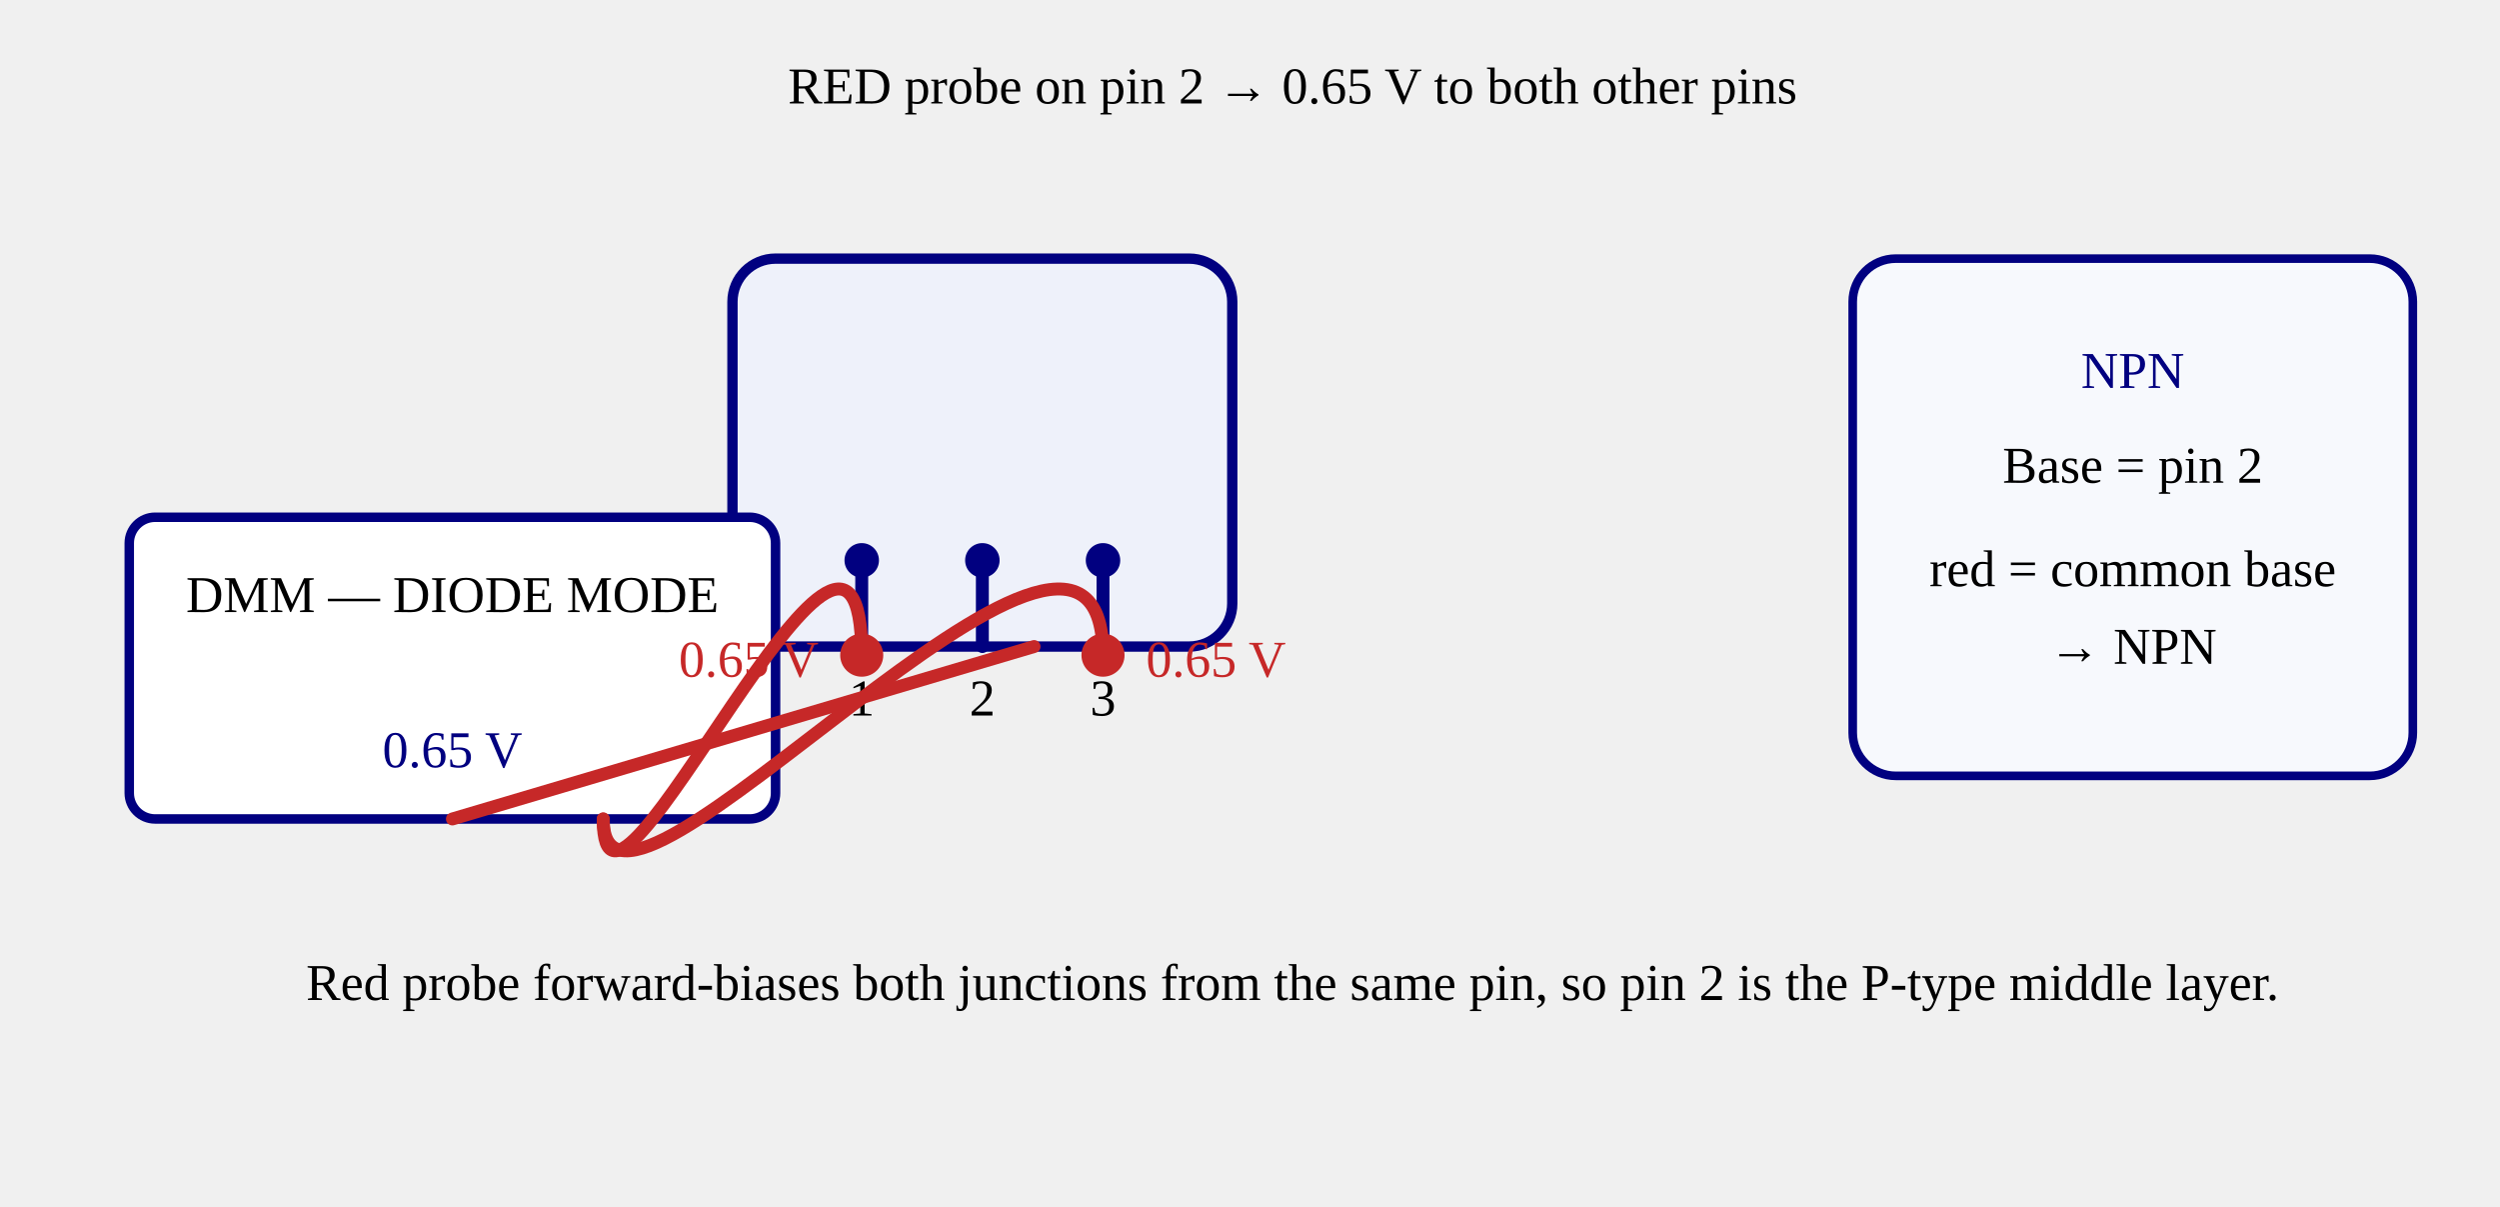
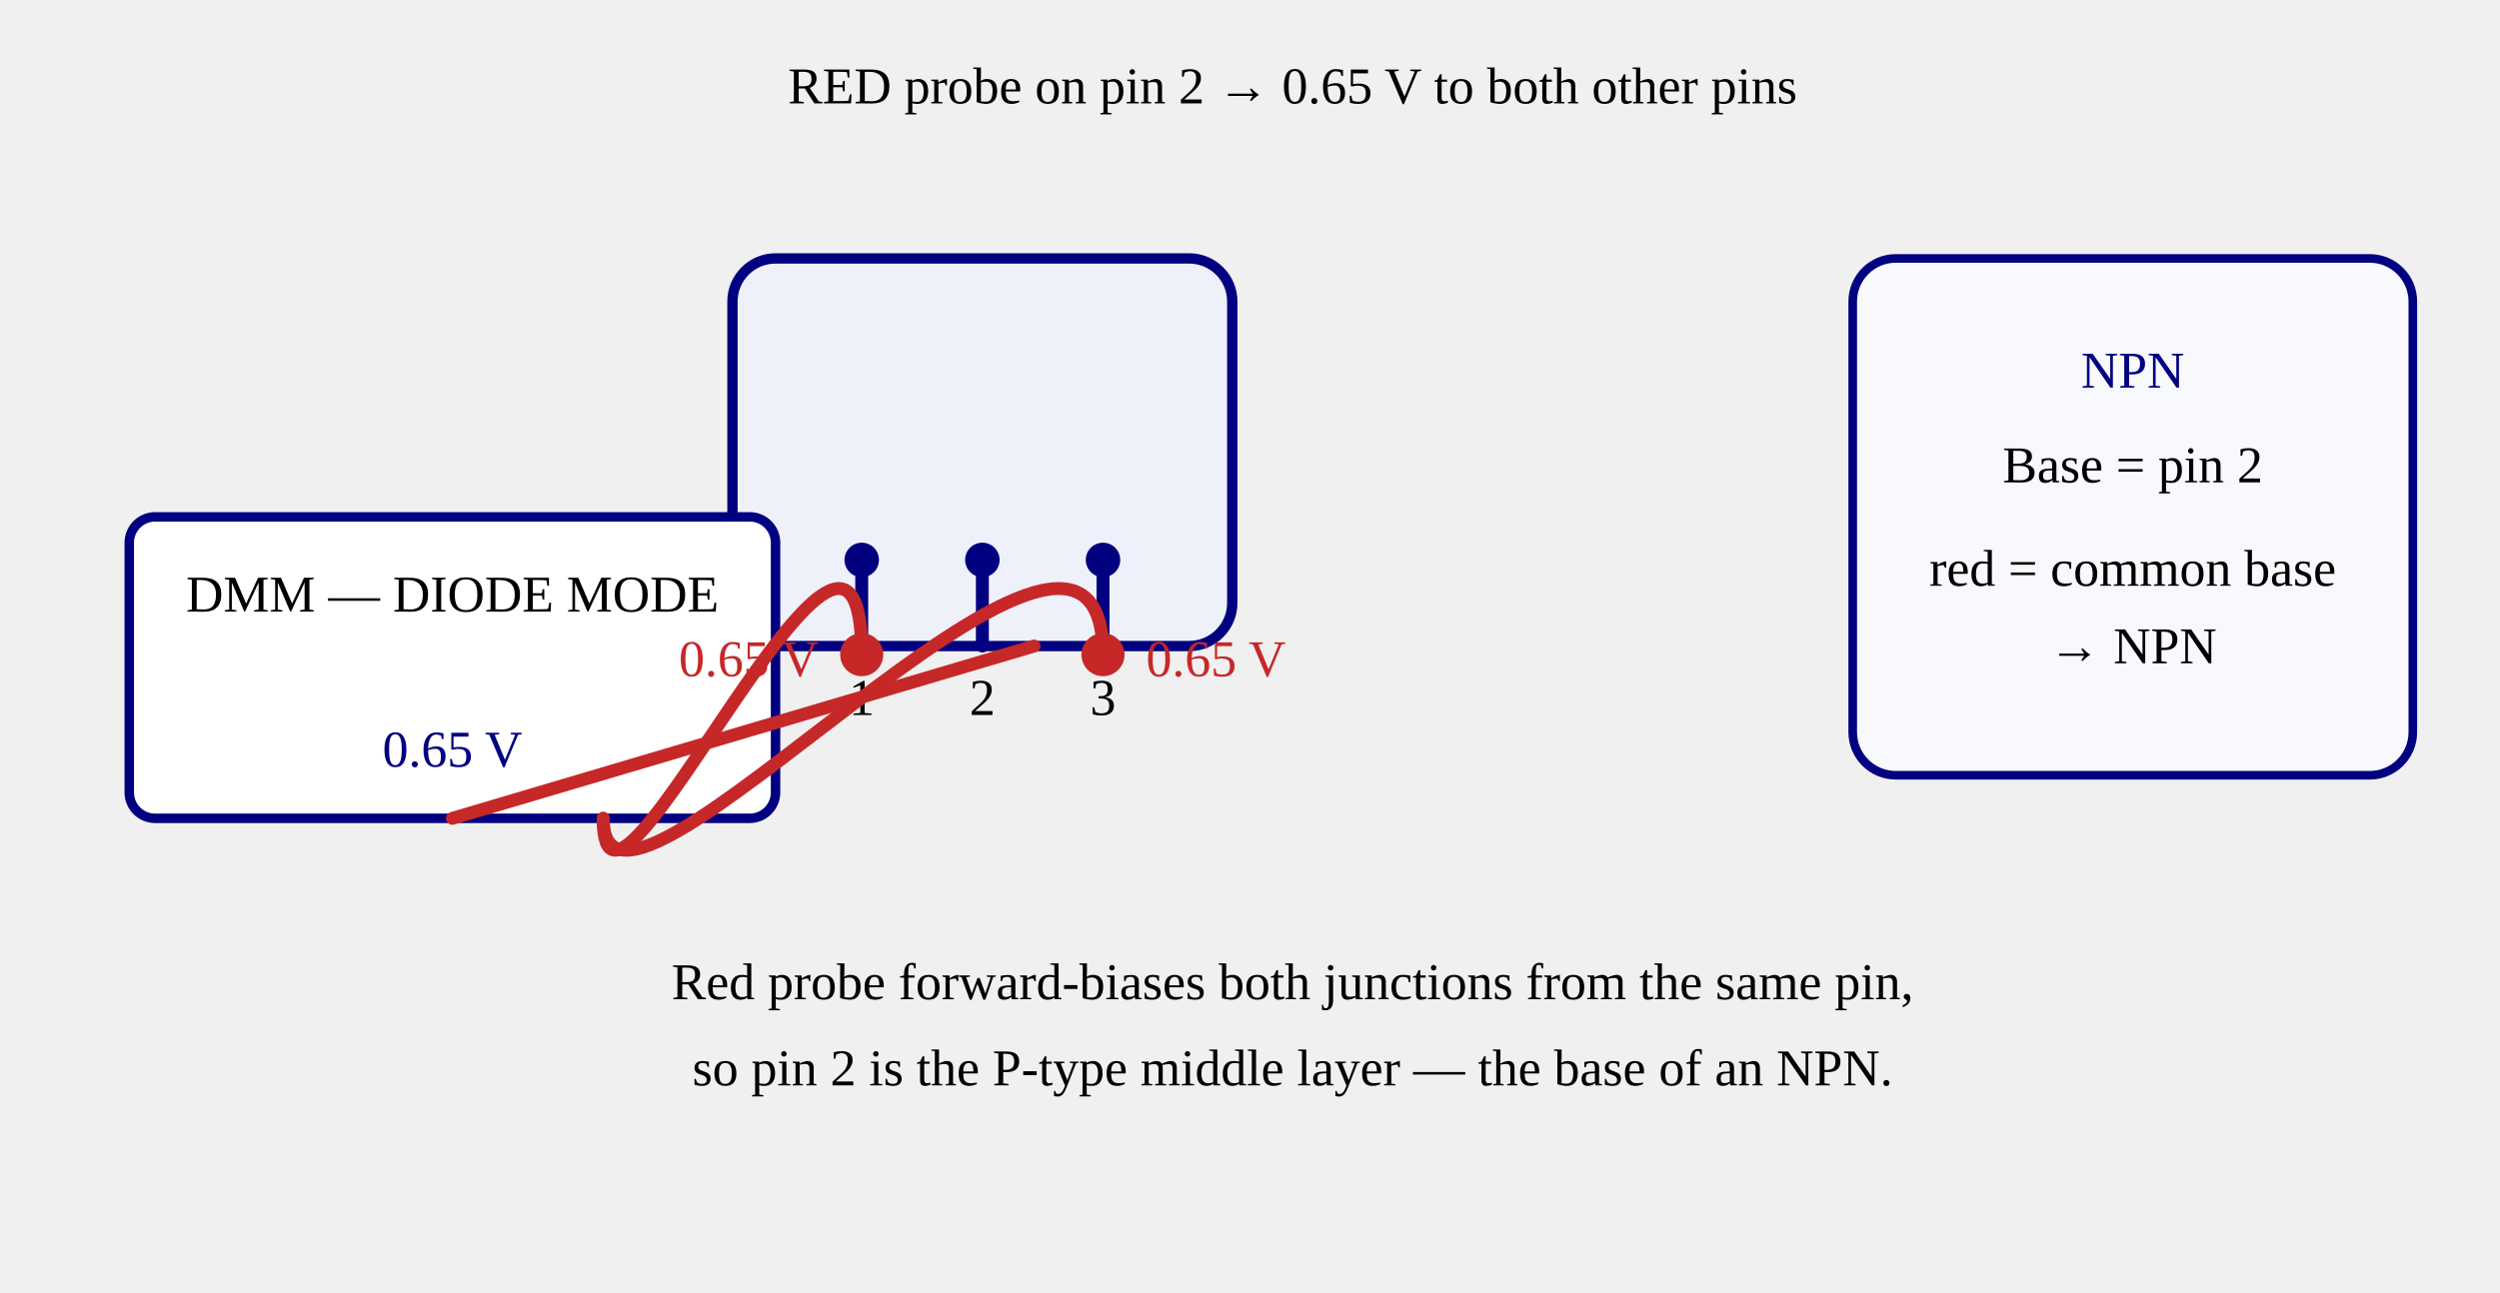
- <svg xmlns="http://www.w3.org/2000/svg" class="diagram-svg" viewBox="0 0 580 280" preserveAspectRatio="xMidYMid meet" role="img">
+ <svg xmlns="http://www.w3.org/2000/svg" class="diagram-svg" viewBox="0 0 580 300" preserveAspectRatio="xMidYMid meet" role="img">
  <text class="tb" x="300" y="24" text-anchor="middle">RED probe on pin 2 → 0.65 V to both other pins</text>
  <path d="M180,60 h96 a10,10 0 0 1 10,10 v70 a10,10 0 0 1 -10,10 h-96 a10,10 0 0 1 -10,-10 v-70 a10,10 0 0 1 10,-10 z" fill="#eef1fa" stroke="#010080" stroke-width="2.4" />
  <line x1="200" y1="130" x2="200" y2="150" stroke="#010080" stroke-width="3" stroke-linecap="round" />
  <line x1="228" y1="130" x2="228" y2="150" stroke="#010080" stroke-width="3" stroke-linecap="round" />
  <line x1="256" y1="130" x2="256" y2="150" stroke="#010080" stroke-width="3" stroke-linecap="round" />
  <text class="tb" x="200" y="166" text-anchor="middle">1</text>
  <circle cx="200" cy="130" r="4" fill="#010080" />
  <text class="tb" x="228" y="166" text-anchor="middle">2</text>
  <circle cx="228" cy="130" r="4" fill="#010080" />
  <text class="tb" x="256" y="166" text-anchor="middle">3</text>
  <circle cx="256" cy="130" r="4" fill="#010080" />
  <rect x="30" y="120" width="150" height="70" rx="6" fill="#ffffff" stroke="#010080" stroke-width="2.2" />
  <text class="t11" x="105" y="142" text-anchor="middle">DMM — DIODE MODE</text>
  <text class="t15" x="105" y="178" text-anchor="middle" fill="#010080">0.65 V</text>
  <path d="M140,190 C140,230 200,92 200,152" fill="none" stroke="#C62828" stroke-width="3" stroke-linecap="round" />
  <circle cx="200" cy="152" r="5" fill="#C62828" />
  <text class="tb" x="190" y="157" text-anchor="end" fill="#C62828">0.65 V</text>
  <path d="M140,190 C140,230 256,92 256,152" fill="none" stroke="#C62828" stroke-width="3" stroke-linecap="round" />
  <circle cx="256" cy="152" r="5" fill="#C62828" />
  <text class="tb" x="266" y="157" text-anchor="start" fill="#C62828">0.65 V</text>
  <line x1="105" y1="190" x2="240" y2="150" stroke="#C62828" stroke-width="3" stroke-linecap="round" />
  <rect x="430" y="60" width="130" height="120" rx="10" fill="#f7f9fd" stroke="#010080" stroke-width="2" />
  <text class="tb" x="495" y="90" text-anchor="middle" fill="#010080">NPN</text>
  <text class="t12" x="495" y="112" text-anchor="middle">Base = pin 2</text>
  <text class="t12" x="495" y="136" text-anchor="middle">red = common base</text>
  <text class="t12" x="495" y="154" text-anchor="middle">→ NPN</text>
-   <text class="t12" x="300" y="232" text-anchor="middle">Red probe forward-biases both junctions from the same pin, so pin 2 is the P-type middle layer.</text>
+   <text class="t12" x="300" y="232" text-anchor="middle">Red probe forward-biases both junctions from the same pin,</text>
+   <text class="t12" x="300" y="252" text-anchor="middle">so pin 2 is the P-type middle layer — the base of an NPN.</text>
</svg>
